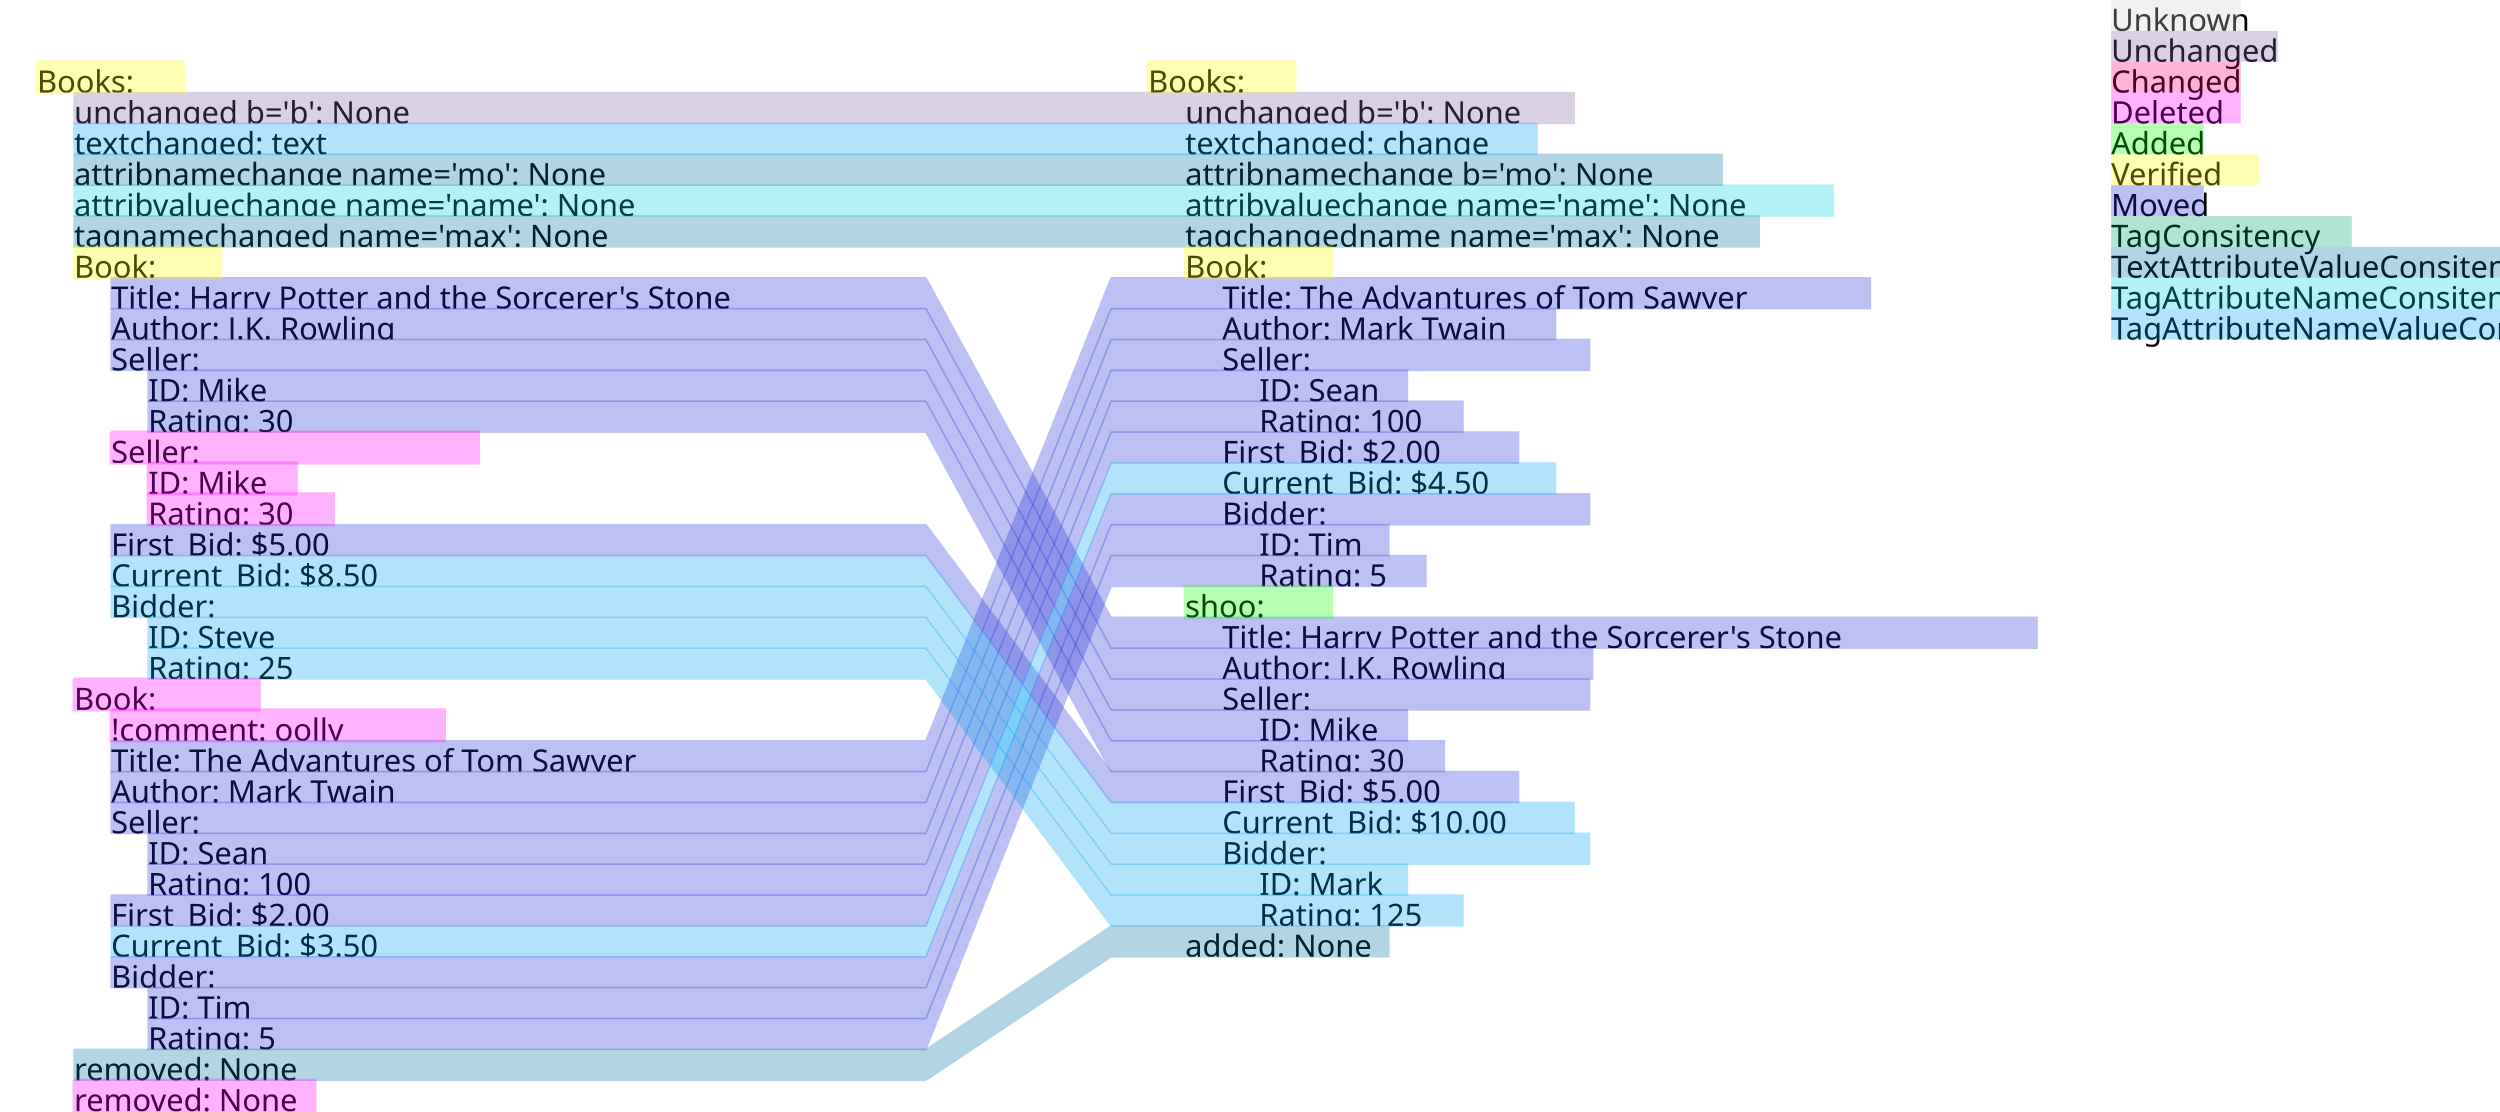
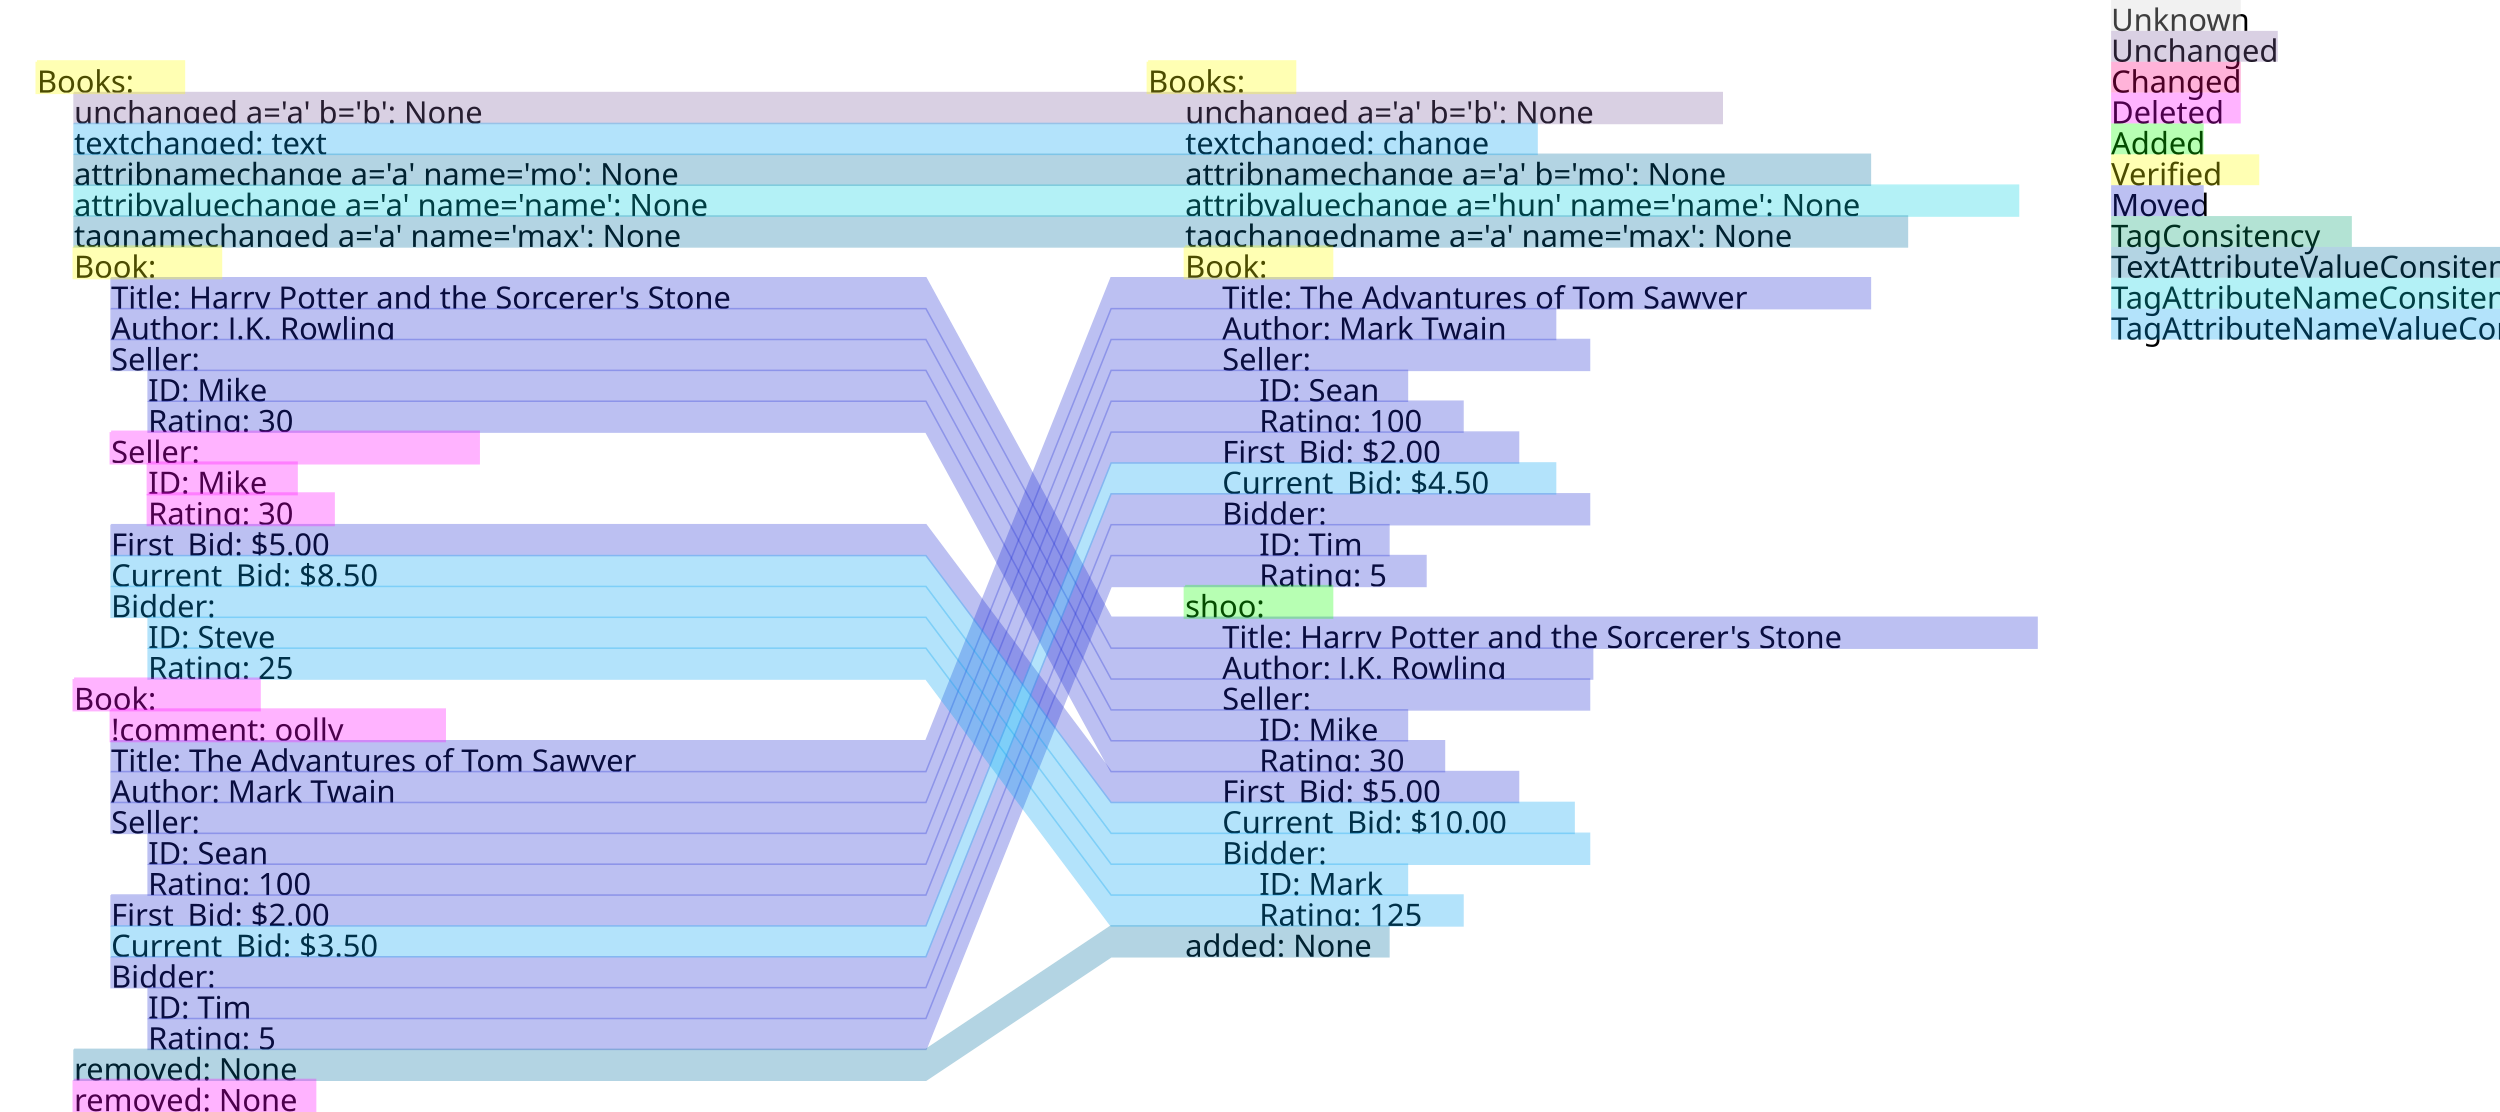
<svg xmlns="http://www.w3.org/2000/svg" baseProfile="full" height="360.0" version="1.1" viewBox="0,0,810.0,360.0" width="810.0">
  <defs />
  <svg baseProfile="full" height="100%" version="1.1" width="100%" x="0" y="0">
    <defs />
    <svg height="10.0" viewBox="0,0,47.5,10.0" width="47.5" x="12.0" y="20.0">
      <defs />
      <text font-family="Lucida Console" font-size="10" x="0" y="0">
        <tspan fill="black" x="0" y="10.0">Books: 
	</tspan>
      </text>
    </svg>
-     <svg height="10.0" viewBox="0,0,126.0,10.0" width="126.0" x="24.0" y="30.0">
-       <defs />
-       <text font-family="Lucida Console" font-size="10" x="0" y="0">
-         <tspan fill="black" x="0" y="10.0">unchanged b='b': None</tspan>
+     <svg height="10.0" viewBox="0,0,174.0,10.0" width="174.0" x="24.0" y="30.0">
+       <defs />
+       <text font-family="Lucida Console" font-size="10" x="0" y="0">
+         <tspan fill="black" x="0" y="10.0">unchanged  a='a'  b='b': None</tspan>
      </text>
    </svg>
    <svg height="10.0" viewBox="0,0,102.0,10.0" width="102.0" x="24.0" y="40.0">
      <defs />
      <text font-family="Lucida Console" font-size="10" x="0" y="0">
        <tspan fill="black" x="0" y="10.0">textchanged: text</tspan>
      </text>
    </svg>
-     <svg height="10.0" viewBox="0,0,192.0,10.0" width="192.0" x="24.0" y="50.0">
-       <defs />
-       <text font-family="Lucida Console" font-size="10" x="0" y="0">
-         <tspan fill="black" x="0" y="10.0">attribnamechange name='mo': None</tspan>
-       </text>
-     </svg>
-     <svg height="10.0" viewBox="0,0,210.0,10.0" width="210.0" x="24.0" y="60.0">
-       <defs />
-       <text font-family="Lucida Console" font-size="10" x="0" y="0">
-         <tspan fill="black" x="0" y="10.0">attribvaluechange name='name': None</tspan>
-       </text>
-     </svg>
-     <svg height="10.0" viewBox="0,0,186.0,10.0" width="186.0" x="24.0" y="70.0">
-       <defs />
-       <text font-family="Lucida Console" font-size="10" x="0" y="0">
-         <tspan fill="black" x="0" y="10.0">tagnamechanged name='max': None</tspan>
+     <svg height="10.0" viewBox="0,0,240.0,10.0" width="240.0" x="24.0" y="50.0">
+       <defs />
+       <text font-family="Lucida Console" font-size="10" x="0" y="0">
+         <tspan fill="black" x="0" y="10.0">attribnamechange  a='a'  name='mo': None</tspan>
+       </text>
+     </svg>
+     <svg height="10.0" viewBox="0,0,258.0,10.0" width="258.0" x="24.0" y="60.0">
+       <defs />
+       <text font-family="Lucida Console" font-size="10" x="0" y="0">
+         <tspan fill="black" x="0" y="10.0">attribvaluechange  a='a'  name='name': None</tspan>
+       </text>
+     </svg>
+     <svg height="10.0" viewBox="0,0,234.0,10.0" width="234.0" x="24.0" y="70.0">
+       <defs />
+       <text font-family="Lucida Console" font-size="10" x="0" y="0">
+         <tspan fill="black" x="0" y="10.0">tagnamechanged  a='a'  name='max': None</tspan>
      </text>
    </svg>
    <svg height="10.0" viewBox="0,0,47.5,10.0" width="47.5" x="24.0" y="80.0">
      <defs />
      <text font-family="Lucida Console" font-size="10" x="0" y="0">
        <tspan fill="black" x="0" y="10.0">Book: 
	</tspan>
      </text>
    </svg>
    <svg height="10.0" viewBox="0,0,264.0,10.0" width="264.0" x="36.0" y="90.0">
      <defs />
      <text font-family="Lucida Console" font-size="10" x="0" y="0">
        <tspan fill="black" x="0" y="10.0">Title: Harry Potter and the Sorcerer's Stone</tspan>
      </text>
    </svg>
    <svg height="10.0" viewBox="0,0,120.0,10.0" width="120.0" x="36.0" y="100.0">
      <defs />
      <text font-family="Lucida Console" font-size="10" x="0" y="0">
        <tspan fill="black" x="0" y="10.0">Author: J.K. Rowling</tspan>
      </text>
    </svg>
    <svg height="10.0" viewBox="0,0,119.0,10.0" width="119.0" x="36.0" y="110.0">
      <defs />
      <text font-family="Lucida Console" font-size="10" x="0" y="0">
        <tspan fill="black" x="0" y="10.0">Seller: 
	    </tspan>
      </text>
    </svg>
    <svg height="10.0" viewBox="0,0,48.0,10.0" width="48.0" x="48.0" y="120.0">
      <defs />
      <text font-family="Lucida Console" font-size="10" x="0" y="0">
        <tspan fill="black" x="0" y="10.0">ID: Mike</tspan>
      </text>
    </svg>
    <svg height="10.0" viewBox="0,0,60.0,10.0" width="60.0" x="48.0" y="130.0">
      <defs />
      <text font-family="Lucida Console" font-size="10" x="0" y="0">
        <tspan fill="black" x="0" y="10.0">Rating: 30</tspan>
      </text>
    </svg>
    <svg height="10.0" viewBox="0,0,119.0,10.0" width="119.0" x="36.0" y="140.0">
      <defs />
      <text font-family="Lucida Console" font-size="10" x="0" y="0">
        <tspan fill="black" x="0" y="10.0">Seller: 
	    </tspan>
      </text>
    </svg>
    <svg height="10.0" viewBox="0,0,48.0,10.0" width="48.0" x="48.0" y="150.0">
      <defs />
      <text font-family="Lucida Console" font-size="10" x="0" y="0">
        <tspan fill="black" x="0" y="10.0">ID: Mike</tspan>
      </text>
    </svg>
    <svg height="10.0" viewBox="0,0,60.0,10.0" width="60.0" x="48.0" y="160.0">
      <defs />
      <text font-family="Lucida Console" font-size="10" x="0" y="0">
        <tspan fill="black" x="0" y="10.0">Rating: 30</tspan>
      </text>
    </svg>
    <svg height="10.0" viewBox="0,0,96.0,10.0" width="96.0" x="36.0" y="170.0">
      <defs />
      <text font-family="Lucida Console" font-size="10" x="0" y="0">
        <tspan fill="black" x="0" y="10.0">First_Bid: $5.00</tspan>
      </text>
    </svg>
    <svg height="10.0" viewBox="0,0,108.0,10.0" width="108.0" x="36.0" y="180.0">
      <defs />
      <text font-family="Lucida Console" font-size="10" x="0" y="0">
        <tspan fill="black" x="0" y="10.0">Current_Bid: $8.50</tspan>
      </text>
    </svg>
    <svg height="10.0" viewBox="0,0,119.0,10.0" width="119.0" x="36.0" y="190.0">
      <defs />
      <text font-family="Lucida Console" font-size="10" x="0" y="0">
        <tspan fill="black" x="0" y="10.0">Bidder: 
	    </tspan>
      </text>
    </svg>
    <svg height="10.0" viewBox="0,0,54.0,10.0" width="54.0" x="48.0" y="200.0">
      <defs />
      <text font-family="Lucida Console" font-size="10" x="0" y="0">
        <tspan fill="black" x="0" y="10.0">ID: Steve</tspan>
      </text>
    </svg>
    <svg height="10.0" viewBox="0,0,60.0,10.0" width="60.0" x="48.0" y="210.0">
      <defs />
      <text font-family="Lucida Console" font-size="10" x="0" y="0">
        <tspan fill="black" x="0" y="10.0">Rating: 25</tspan>
      </text>
    </svg>
    <svg height="10.0" viewBox="0,0,60.0,10.0" width="60.0" x="24.0" y="220.0">
      <defs />
      <text font-family="Lucida Console" font-size="10" x="0" y="0">
        <tspan fill="black" x="0" y="10.0">Book: 
    </tspan>
      </text>
    </svg>
    <svg height="10.0" viewBox="0,0,108.0,10.0" width="108.0" x="36.0" y="230.0">
      <defs />
      <text font-family="Lucida Console" font-size="10" x="0" y="0">
        <tspan fill="black" x="0" y="10.0">!comment:  oolly  </tspan>
      </text>
    </svg>
    <svg height="10.0" viewBox="0,0,210.0,10.0" width="210.0" x="36.0" y="240.0">
      <defs />
      <text font-family="Lucida Console" font-size="10" x="0" y="0">
        <tspan fill="black" x="0" y="10.0">Title: The Advantures of Tom Sawyer</tspan>
      </text>
    </svg>
    <svg height="10.0" viewBox="0,0,108.0,10.0" width="108.0" x="36.0" y="250.0">
      <defs />
      <text font-family="Lucida Console" font-size="10" x="0" y="0">
        <tspan fill="black" x="0" y="10.0">Author: Mark Twain</tspan>
      </text>
    </svg>
    <svg height="10.0" viewBox="0,0,119.0,10.0" width="119.0" x="36.0" y="260.0">
      <defs />
      <text font-family="Lucida Console" font-size="10" x="0" y="0">
        <tspan fill="black" x="0" y="10.0">Seller: 
	    </tspan>
      </text>
    </svg>
    <svg height="10.0" viewBox="0,0,48.0,10.0" width="48.0" x="48.0" y="270.0">
      <defs />
      <text font-family="Lucida Console" font-size="10" x="0" y="0">
        <tspan fill="black" x="0" y="10.0">ID: Sean</tspan>
      </text>
    </svg>
    <svg height="10.0" viewBox="0,0,66.0,10.0" width="66.0" x="48.0" y="280.0">
      <defs />
      <text font-family="Lucida Console" font-size="10" x="0" y="0">
        <tspan fill="black" x="0" y="10.0">Rating: 100</tspan>
      </text>
    </svg>
    <svg height="10.0" viewBox="0,0,96.0,10.0" width="96.0" x="36.0" y="290.0">
      <defs />
      <text font-family="Lucida Console" font-size="10" x="0" y="0">
        <tspan fill="black" x="0" y="10.0">First_Bid: $2.00</tspan>
      </text>
    </svg>
    <svg height="10.0" viewBox="0,0,108.0,10.0" width="108.0" x="36.0" y="300.0">
      <defs />
      <text font-family="Lucida Console" font-size="10" x="0" y="0">
        <tspan fill="black" x="0" y="10.0">Current_Bid: $3.50</tspan>
      </text>
    </svg>
    <svg height="10.0" viewBox="0,0,119.0,10.0" width="119.0" x="36.0" y="310.0">
      <defs />
      <text font-family="Lucida Console" font-size="10" x="0" y="0">
        <tspan fill="black" x="0" y="10.0">Bidder: 
	    </tspan>
      </text>
    </svg>
    <svg height="10.0" viewBox="0,0,42.0,10.0" width="42.0" x="48.0" y="320.0">
      <defs />
      <text font-family="Lucida Console" font-size="10" x="0" y="0">
        <tspan fill="black" x="0" y="10.0">ID: Tim</tspan>
      </text>
    </svg>
    <svg height="10.0" viewBox="0,0,54.0,10.0" width="54.0" x="48.0" y="330.0">
      <defs />
      <text font-family="Lucida Console" font-size="10" x="0" y="0">
        <tspan fill="black" x="0" y="10.0">Rating: 5</tspan>
      </text>
    </svg>
    <svg height="10.0" viewBox="0,0,78.0,10.0" width="78.0" x="24.0" y="340.0">
      <defs />
      <text font-family="Lucida Console" font-size="10" x="0" y="0">
        <tspan fill="black" x="0" y="10.0">removed: None</tspan>
      </text>
    </svg>
    <svg height="10.0" viewBox="0,0,78.0,10.0" width="78.0" x="24.0" y="350.0">
      <defs />
      <text font-family="Lucida Console" font-size="10" x="0" y="0">
        <tspan fill="black" x="0" y="10.0">removed: None</tspan>
      </text>
    </svg>
  </svg>
  <svg baseProfile="full" height="100%" version="1.1" width="100%" x="360.0" y="0">
    <defs />
    <svg height="10.0" viewBox="0,0,47.5,10.0" width="47.5" x="12.0" y="20.0">
      <defs />
      <text font-family="Lucida Console" font-size="10" x="0" y="0">
        <tspan fill="black" x="0" y="10.0">Books: 
	</tspan>
      </text>
    </svg>
-     <svg height="10.0" viewBox="0,0,126.0,10.0" width="126.0" x="24.0" y="30.0">
-       <defs />
-       <text font-family="Lucida Console" font-size="10" x="0" y="0">
-         <tspan fill="black" x="0" y="10.0">unchanged b='b': None</tspan>
+     <svg height="10.0" viewBox="0,0,174.0,10.0" width="174.0" x="24.0" y="30.0">
+       <defs />
+       <text font-family="Lucida Console" font-size="10" x="0" y="0">
+         <tspan fill="black" x="0" y="10.0">unchanged  a='a'  b='b': None</tspan>
      </text>
    </svg>
    <svg height="10.0" viewBox="0,0,114.0,10.0" width="114.0" x="24.0" y="40.0">
      <defs />
      <text font-family="Lucida Console" font-size="10" x="0" y="0">
        <tspan fill="black" x="0" y="10.0">textchanged: change</tspan>
      </text>
    </svg>
-     <svg height="10.0" viewBox="0,0,174.0,10.0" width="174.0" x="24.0" y="50.0">
-       <defs />
-       <text font-family="Lucida Console" font-size="10" x="0" y="0">
-         <tspan fill="black" x="0" y="10.0">attribnamechange b='mo': None</tspan>
-       </text>
-     </svg>
-     <svg height="10.0" viewBox="0,0,210.0,10.0" width="210.0" x="24.0" y="60.0">
-       <defs />
-       <text font-family="Lucida Console" font-size="10" x="0" y="0">
-         <tspan fill="black" x="0" y="10.0">attribvaluechange name='name': None</tspan>
-       </text>
-     </svg>
-     <svg height="10.0" viewBox="0,0,186.0,10.0" width="186.0" x="24.0" y="70.0">
-       <defs />
-       <text font-family="Lucida Console" font-size="10" x="0" y="0">
-         <tspan fill="black" x="0" y="10.0">tagchangedname name='max': None</tspan>
+     <svg height="10.0" viewBox="0,0,222.0,10.0" width="222.0" x="24.0" y="50.0">
+       <defs />
+       <text font-family="Lucida Console" font-size="10" x="0" y="0">
+         <tspan fill="black" x="0" y="10.0">attribnamechange  a='a'  b='mo': None</tspan>
+       </text>
+     </svg>
+     <svg height="10.0" viewBox="0,0,270.0,10.0" width="270.0" x="24.0" y="60.0">
+       <defs />
+       <text font-family="Lucida Console" font-size="10" x="0" y="0">
+         <tspan fill="black" x="0" y="10.0">attribvaluechange  a='hun'  name='name': None</tspan>
+       </text>
+     </svg>
+     <svg height="10.0" viewBox="0,0,234.0,10.0" width="234.0" x="24.0" y="70.0">
+       <defs />
+       <text font-family="Lucida Console" font-size="10" x="0" y="0">
+         <tspan fill="black" x="0" y="10.0">tagchangedname  a='a'  name='max': None</tspan>
      </text>
    </svg>
    <svg height="10.0" viewBox="0,0,47.5,10.0" width="47.5" x="24.0" y="80.0">
      <defs />
      <text font-family="Lucida Console" font-size="10" x="0" y="0">
        <tspan fill="black" x="0" y="10.0">Book: 
	</tspan>
      </text>
    </svg>
    <svg height="10.0" viewBox="0,0,210.0,10.0" width="210.0" x="36.0" y="90.0">
      <defs />
      <text font-family="Lucida Console" font-size="10" x="0" y="0">
        <tspan fill="black" x="0" y="10.0">Title: The Advantures of Tom Sawyer</tspan>
      </text>
    </svg>
    <svg height="10.0" viewBox="0,0,108.0,10.0" width="108.0" x="36.0" y="100.0">
      <defs />
      <text font-family="Lucida Console" font-size="10" x="0" y="0">
        <tspan fill="black" x="0" y="10.0">Author: Mark Twain</tspan>
      </text>
    </svg>
    <svg height="10.0" viewBox="0,0,119.0,10.0" width="119.0" x="36.0" y="110.0">
      <defs />
      <text font-family="Lucida Console" font-size="10" x="0" y="0">
        <tspan fill="black" x="0" y="10.0">Seller: 
	    </tspan>
      </text>
    </svg>
    <svg height="10.0" viewBox="0,0,48.0,10.0" width="48.0" x="48.0" y="120.0">
      <defs />
      <text font-family="Lucida Console" font-size="10" x="0" y="0">
        <tspan fill="black" x="0" y="10.0">ID: Sean</tspan>
      </text>
    </svg>
    <svg height="10.0" viewBox="0,0,66.0,10.0" width="66.0" x="48.0" y="130.0">
      <defs />
      <text font-family="Lucida Console" font-size="10" x="0" y="0">
        <tspan fill="black" x="0" y="10.0">Rating: 100</tspan>
      </text>
    </svg>
    <svg height="10.0" viewBox="0,0,96.0,10.0" width="96.0" x="36.0" y="140.0">
      <defs />
      <text font-family="Lucida Console" font-size="10" x="0" y="0">
        <tspan fill="black" x="0" y="10.0">First_Bid: $2.00</tspan>
      </text>
    </svg>
    <svg height="10.0" viewBox="0,0,108.0,10.0" width="108.0" x="36.0" y="150.0">
      <defs />
      <text font-family="Lucida Console" font-size="10" x="0" y="0">
        <tspan fill="black" x="0" y="10.0">Current_Bid: $4.50</tspan>
      </text>
    </svg>
    <svg height="10.0" viewBox="0,0,119.0,10.0" width="119.0" x="36.0" y="160.0">
      <defs />
      <text font-family="Lucida Console" font-size="10" x="0" y="0">
        <tspan fill="black" x="0" y="10.0">Bidder: 
	    </tspan>
      </text>
    </svg>
    <svg height="10.0" viewBox="0,0,42.0,10.0" width="42.0" x="48.0" y="170.0">
      <defs />
      <text font-family="Lucida Console" font-size="10" x="0" y="0">
        <tspan fill="black" x="0" y="10.0">ID: Tim</tspan>
      </text>
    </svg>
    <svg height="10.0" viewBox="0,0,54.0,10.0" width="54.0" x="48.0" y="180.0">
      <defs />
      <text font-family="Lucida Console" font-size="10" x="0" y="0">
        <tspan fill="black" x="0" y="10.0">Rating: 5</tspan>
      </text>
    </svg>
    <svg height="10.0" viewBox="0,0,47.5,10.0" width="47.5" x="24.0" y="190.0">
      <defs />
      <text font-family="Lucida Console" font-size="10" x="0" y="0">
        <tspan fill="black" x="0" y="10.0">shoo: 
	</tspan>
      </text>
    </svg>
    <svg height="10.0" viewBox="0,0,264.0,10.0" width="264.0" x="36.0" y="200.0">
      <defs />
      <text font-family="Lucida Console" font-size="10" x="0" y="0">
        <tspan fill="black" x="0" y="10.0">Title: Harry Potter and the Sorcerer's Stone</tspan>
      </text>
    </svg>
    <svg height="10.0" viewBox="0,0,120.0,10.0" width="120.0" x="36.0" y="210.0">
      <defs />
      <text font-family="Lucida Console" font-size="10" x="0" y="0">
        <tspan fill="black" x="0" y="10.0">Author: J.K. Rowling</tspan>
      </text>
    </svg>
    <svg height="10.0" viewBox="0,0,119.0,10.0" width="119.0" x="36.0" y="220.0">
      <defs />
      <text font-family="Lucida Console" font-size="10" x="0" y="0">
        <tspan fill="black" x="0" y="10.0">Seller: 
	    </tspan>
      </text>
    </svg>
    <svg height="10.0" viewBox="0,0,48.0,10.0" width="48.0" x="48.0" y="230.0">
      <defs />
      <text font-family="Lucida Console" font-size="10" x="0" y="0">
        <tspan fill="black" x="0" y="10.0">ID: Mike</tspan>
      </text>
    </svg>
    <svg height="10.0" viewBox="0,0,60.0,10.0" width="60.0" x="48.0" y="240.0">
      <defs />
      <text font-family="Lucida Console" font-size="10" x="0" y="0">
        <tspan fill="black" x="0" y="10.0">Rating: 30</tspan>
      </text>
    </svg>
    <svg height="10.0" viewBox="0,0,96.0,10.0" width="96.0" x="36.0" y="250.0">
      <defs />
      <text font-family="Lucida Console" font-size="10" x="0" y="0">
        <tspan fill="black" x="0" y="10.0">First_Bid: $5.00</tspan>
      </text>
    </svg>
    <svg height="10.0" viewBox="0,0,114.0,10.0" width="114.0" x="36.0" y="260.0">
      <defs />
      <text font-family="Lucida Console" font-size="10" x="0" y="0">
        <tspan fill="black" x="0" y="10.0">Current_Bid: $10.00</tspan>
      </text>
    </svg>
    <svg height="10.0" viewBox="0,0,119.0,10.0" width="119.0" x="36.0" y="270.0">
      <defs />
      <text font-family="Lucida Console" font-size="10" x="0" y="0">
        <tspan fill="black" x="0" y="10.0">Bidder: 
	    </tspan>
      </text>
    </svg>
    <svg height="10.0" viewBox="0,0,48.0,10.0" width="48.0" x="48.0" y="280.0">
      <defs />
      <text font-family="Lucida Console" font-size="10" x="0" y="0">
        <tspan fill="black" x="0" y="10.0">ID: Mark</tspan>
      </text>
    </svg>
    <svg height="10.0" viewBox="0,0,66.0,10.0" width="66.0" x="48.0" y="290.0">
      <defs />
      <text font-family="Lucida Console" font-size="10" x="0" y="0">
        <tspan fill="black" x="0" y="10.0">Rating: 125</tspan>
      </text>
    </svg>
    <svg height="10.0" viewBox="0,0,66.0,10.0" width="66.0" x="24.0" y="300.0">
      <defs />
      <text font-family="Lucida Console" font-size="10" x="0" y="0">
        <tspan fill="black" x="0" y="10.0">added: None</tspan>
      </text>
    </svg>
  </svg>
  <svg baseProfile="full" height="100%" version="1.1" width="100%" x="660.0" y="0">
    <defs />
    <text fill="rgb(0,0,0)" font-family="Lucida Console" font-size="10" x="24.0" y="10.0">Unknown</text>
    <rect fill="rgb(208,208,208)" height="10.0" opacity="0.3" width="42.0" x="24.0" y="0.0" />
    <text fill="rgb(0,0,0)" font-family="Lucida Console" font-size="10" x="24.0" y="20.0">Unchanged</text>
    <rect fill="rgb(126,98,161)" height="10.0" opacity="0.3" width="54.0" x="24.0" y="10.0" />
    <text fill="rgb(0,0,0)" font-family="Lucida Console" font-size="10" x="24.0" y="30.0">Changed</text>
    <rect fill="rgb(255,0,128)" height="10.0" opacity="0.3" width="42.0" x="24.0" y="20.0" />
    <text fill="rgb(0,0,0)" font-family="Lucida Console" font-size="10" x="24.0" y="40.0">Deleted</text>
    <rect fill="rgb(255,0,255)" height="10.0" opacity="0.3" width="42.0" x="24.0" y="30.0" />
    <text fill="rgb(0,0,0)" font-family="Lucida Console" font-size="10" x="24.0" y="50.0">Added</text>
    <rect fill="rgb(15,255,0)" height="10.0" opacity="0.3" width="30.0" x="24.0" y="40.0" />
    <text fill="rgb(0,0,0)" font-family="Lucida Console" font-size="10" x="24.0" y="60.0">Verified</text>
    <rect fill="rgb(255,255,0)" height="10.0" opacity="0.3" width="48.0" x="24.0" y="50.0" />
    <text fill="rgb(0,0,0)" font-family="Lucida Console" font-size="10" x="24.0" y="70.0">Moved</text>
    <rect fill="rgb(30,45,210)" height="10.0" opacity="0.3" width="30.0" x="24.0" y="60.0" />
    <text fill="rgb(0,0,0)" font-family="Lucida Console" font-size="10" x="24.0" y="80.0">TagConsitency</text>
    <rect fill="rgb(0,160,112)" height="10.0" opacity="0.3" width="78.0" x="24.0" y="70.0" />
    <text fill="rgb(0,0,0)" font-family="Lucida Console" font-size="10" x="24.0" y="90.0">TextAttributeValueConsitency</text>
    <rect fill="rgb(0,112,160)" height="10.0" opacity="0.3" width="168.0" x="24.0" y="80.0" />
    <text fill="rgb(0,0,0)" font-family="Lucida Console" font-size="10" x="24.0" y="100.0">TagAttributeNameConsitency</text>
    <rect fill="rgb(0,208,224)" height="10.0" opacity="0.3" width="156.0" x="24.0" y="90.0" />
    <text fill="rgb(0,0,0)" font-family="Lucida Console" font-size="10" x="24.0" y="110.0">TagAttributeNameValueConsitency</text>
    <rect fill="rgb(0,160,240)" height="10.0" opacity="0.3" width="186.0" x="24.0" y="100.0" />
  </svg>
  <polyline fill="rgb(30,45,210)" opacity="0.3" points="36.0,90.0 300.0,90.0 360.0,200.0 660.0,200.0 660.0,210.0 360.0,210.0 300.0,100.0 36.0,100.0 36.0,90.0" stroke="rgb(30,45,210)" stroke-width="0.5" />
+   <polyline fill="rgb(30,45,210)" opacity="0.3" points="36.0,240.0 300.0,240.0 360.0,90.0 606.0,90.0 606.0,100.0 360.0,100.0 300.0,250.0 36.0,250.0 36.0,240.0" stroke="rgb(30,45,210)" stroke-width="0.5" />
  <polyline fill="rgb(30,45,210)" opacity="0.3" points="36.0,100.0 300.0,100.0 360.0,210.0 516.0,210.0 516.0,220.0 360.0,220.0 300.0,110.0 36.0,110.0 36.0,100.0" stroke="rgb(30,45,210)" stroke-width="0.5" />
  <polyline fill="rgb(30,45,210)" opacity="0.3" points="36.0,110.0 300.0,110.0 360.0,220.0 515.0,220.0 515.0,230.0 360.0,230.0 300.0,120.0 36.0,120.0 36.0,110.0" stroke="rgb(30,45,210)" stroke-width="0.5" />
+   <polyline fill="rgb(30,45,210)" opacity="0.3" points="36.0,250.0 300.0,250.0 360.0,100.0 504.0,100.0 504.0,110.0 360.0,110.0 300.0,260.0 36.0,260.0 36.0,250.0" stroke="rgb(30,45,210)" stroke-width="0.5" />
+   <polyline fill="rgb(30,45,210)" opacity="0.3" points="36.0,310.0 300.0,310.0 360.0,160.0 515.0,160.0 515.0,170.0 360.0,170.0 300.0,320.0 36.0,320.0 36.0,310.0" stroke="rgb(30,45,210)" stroke-width="0.5" />
+   <polyline fill="rgb(30,45,210)" opacity="0.3" points="36.0,260.0 300.0,260.0 360.0,110.0 515.0,110.0 515.0,120.0 360.0,120.0 300.0,270.0 36.0,270.0 36.0,260.0" stroke="rgb(30,45,210)" stroke-width="0.5" />
+   <polyline fill="rgb(30,45,210)" opacity="0.3" points="36.0,170.0 300.0,170.0 360.0,250.0 492.0,250.0 492.0,260.0 360.0,260.0 300.0,180.0 36.0,180.0 36.0,170.0" stroke="rgb(30,45,210)" stroke-width="0.5" />
+   <polyline fill="rgb(30,45,210)" opacity="0.3" points="36.0,290.0 300.0,290.0 360.0,140.0 492.0,140.0 492.0,150.0 360.0,150.0 300.0,300.0 36.0,300.0 36.0,290.0" stroke="rgb(30,45,210)" stroke-width="0.5" />
  <polyline fill="rgb(30,45,210)" opacity="0.3" points="48.0,120.0 300.0,120.0 360.0,230.0 456.0,230.0 456.0,240.0 360.0,240.0 300.0,130.0 48.0,130.0 48.0,120.0" stroke="rgb(30,45,210)" stroke-width="0.5" />
+   <polyline fill="rgb(30,45,210)" opacity="0.3" points="48.0,320.0 300.0,320.0 360.0,170.0 450.0,170.0 450.0,180.0 360.0,180.0 300.0,330.0 48.0,330.0 48.0,320.0" stroke="rgb(30,45,210)" stroke-width="0.5" />
+   <polyline fill="rgb(30,45,210)" opacity="0.3" points="48.0,270.0 300.0,270.0 360.0,120.0 456.0,120.0 456.0,130.0 360.0,130.0 300.0,280.0 48.0,280.0 48.0,270.0" stroke="rgb(30,45,210)" stroke-width="0.5" />
  <polyline fill="rgb(30,45,210)" opacity="0.3" points="48.0,130.0 300.0,130.0 360.0,240.0 468.0,240.0 468.0,250.0 360.0,250.0 300.0,140.0 48.0,140.0 48.0,130.0" stroke="rgb(30,45,210)" stroke-width="0.5" />
-   <polyline fill="rgb(30,45,210)" opacity="0.3" points="36.0,170.0 300.0,170.0 360.0,250.0 492.0,250.0 492.0,260.0 360.0,260.0 300.0,180.0 36.0,180.0 36.0,170.0" stroke="rgb(30,45,210)" stroke-width="0.5" />
-   <polyline fill="rgb(30,45,210)" opacity="0.3" points="36.0,240.0 300.0,240.0 360.0,90.0 606.0,90.0 606.0,100.0 360.0,100.0 300.0,250.0 36.0,250.0 36.0,240.0" stroke="rgb(30,45,210)" stroke-width="0.5" />
-   <polyline fill="rgb(30,45,210)" opacity="0.3" points="36.0,250.0 300.0,250.0 360.0,100.0 504.0,100.0 504.0,110.0 360.0,110.0 300.0,260.0 36.0,260.0 36.0,250.0" stroke="rgb(30,45,210)" stroke-width="0.5" />
-   <polyline fill="rgb(30,45,210)" opacity="0.3" points="36.0,260.0 300.0,260.0 360.0,110.0 515.0,110.0 515.0,120.0 360.0,120.0 300.0,270.0 36.0,270.0 36.0,260.0" stroke="rgb(30,45,210)" stroke-width="0.5" />
-   <polyline fill="rgb(30,45,210)" opacity="0.3" points="48.0,270.0 300.0,270.0 360.0,120.0 456.0,120.0 456.0,130.0 360.0,130.0 300.0,280.0 48.0,280.0 48.0,270.0" stroke="rgb(30,45,210)" stroke-width="0.5" />
+   <polyline fill="rgb(30,45,210)" opacity="0.3" points="48.0,330.0 300.0,330.0 360.0,180.0 462.0,180.0 462.0,190.0 360.0,190.0 300.0,340.0 48.0,340.0 48.0,330.0" stroke="rgb(30,45,210)" stroke-width="0.5" />
  <polyline fill="rgb(30,45,210)" opacity="0.3" points="48.0,280.0 300.0,280.0 360.0,130.0 474.0,130.0 474.0,140.0 360.0,140.0 300.0,290.0 48.0,290.0 48.0,280.0" stroke="rgb(30,45,210)" stroke-width="0.5" />
-   <polyline fill="rgb(30,45,210)" opacity="0.3" points="36.0,290.0 300.0,290.0 360.0,140.0 492.0,140.0 492.0,150.0 360.0,150.0 300.0,300.0 36.0,300.0 36.0,290.0" stroke="rgb(30,45,210)" stroke-width="0.5" />
-   <polyline fill="rgb(30,45,210)" opacity="0.3" points="36.0,310.0 300.0,310.0 360.0,160.0 515.0,160.0 515.0,170.0 360.0,170.0 300.0,320.0 36.0,320.0 36.0,310.0" stroke="rgb(30,45,210)" stroke-width="0.5" />
-   <polyline fill="rgb(30,45,210)" opacity="0.3" points="48.0,320.0 300.0,320.0 360.0,170.0 450.0,170.0 450.0,180.0 360.0,180.0 300.0,330.0 48.0,330.0 48.0,320.0" stroke="rgb(30,45,210)" stroke-width="0.5" />
-   <polyline fill="rgb(30,45,210)" opacity="0.3" points="48.0,330.0 300.0,330.0 360.0,180.0 462.0,180.0 462.0,190.0 360.0,190.0 300.0,340.0 48.0,340.0 48.0,330.0" stroke="rgb(30,45,210)" stroke-width="0.5" />
-   <polyline fill="rgb(126,98,161)" opacity="0.3" points="24.0,30.0 300.0,30.0 360.0,30.0 510.0,30.0 510.0,40.0 360.0,40.0 300.0,40.0 24.0,40.0 24.0,30.0" stroke="rgb(126,98,161)" stroke-width="0.5" />
-   <polyline fill="rgb(0,208,224)" opacity="0.3" points="24.0,60.0 300.0,60.0 360.0,60.0 594.0,60.0 594.0,70.0 360.0,70.0 300.0,70.0 24.0,70.0 24.0,60.0" stroke="rgb(0,208,224)" stroke-width="0.5" />
-   <polyline fill="rgb(0,112,160)" opacity="0.3" points="24.0,50.0 300.0,50.0 360.0,50.0 558.0,50.0 558.0,60.0 360.0,60.0 300.0,60.0 24.0,60.0 24.0,50.0" stroke="rgb(0,112,160)" stroke-width="0.5" />
-   <polyline fill="rgb(0,112,160)" opacity="0.3" points="24.0,70.0 300.0,70.0 360.0,70.0 570.0,70.0 570.0,80.0 360.0,80.0 300.0,80.0 24.0,80.0 24.0,70.0" stroke="rgb(0,112,160)" stroke-width="0.5" />
+   <polyline fill="rgb(126,98,161)" opacity="0.3" points="24.0,30.0 300.0,30.0 360.0,30.0 558.0,30.0 558.0,40.0 360.0,40.0 300.0,40.0 24.0,40.0 24.0,30.0" stroke="rgb(126,98,161)" stroke-width="0.5" />
+   <polyline fill="rgb(0,208,224)" opacity="0.3" points="24.0,60.0 300.0,60.0 360.0,60.0 654.0,60.0 654.0,70.0 360.0,70.0 300.0,70.0 24.0,70.0 24.0,60.0" stroke="rgb(0,208,224)" stroke-width="0.5" />
  <polyline fill="rgb(0,112,160)" opacity="0.3" points="24.0,340.0 300.0,340.0 360.0,300.0 450.0,300.0 450.0,310.0 360.0,310.0 300.0,350.0 24.0,350.0 24.0,340.0" stroke="rgb(0,112,160)" stroke-width="0.5" />
+   <polyline fill="rgb(0,112,160)" opacity="0.3" points="24.0,70.0 300.0,70.0 360.0,70.0 618.0,70.0 618.0,80.0 360.0,80.0 300.0,80.0 24.0,80.0 24.0,70.0" stroke="rgb(0,112,160)" stroke-width="0.5" />
+   <polyline fill="rgb(0,112,160)" opacity="0.3" points="24.0,50.0 300.0,50.0 360.0,50.0 606.0,50.0 606.0,60.0 360.0,60.0 300.0,60.0 24.0,60.0 24.0,50.0" stroke="rgb(0,112,160)" stroke-width="0.5" />
  <polyline fill="rgb(0,160,240)" opacity="0.3" points="24.0,40.0 300.0,40.0 360.0,40.0 498.0,40.0 498.0,50.0 360.0,50.0 300.0,50.0 24.0,50.0 24.0,40.0" stroke="rgb(0,160,240)" stroke-width="0.5" />
+   <polyline fill="rgb(0,160,240)" opacity="0.3" points="36.0,190.0 300.0,190.0 360.0,270.0 515.0,270.0 515.0,280.0 360.0,280.0 300.0,200.0 36.0,200.0 36.0,190.0" stroke="rgb(0,160,240)" stroke-width="0.5" />
  <polyline fill="rgb(0,160,240)" opacity="0.3" points="36.0,180.0 300.0,180.0 360.0,260.0 510.0,260.0 510.0,270.0 360.0,270.0 300.0,190.0 36.0,190.0 36.0,180.0" stroke="rgb(0,160,240)" stroke-width="0.5" />
-   <polyline fill="rgb(0,160,240)" opacity="0.3" points="36.0,190.0 300.0,190.0 360.0,270.0 515.0,270.0 515.0,280.0 360.0,280.0 300.0,200.0 36.0,200.0 36.0,190.0" stroke="rgb(0,160,240)" stroke-width="0.5" />
+   <polyline fill="rgb(0,160,240)" opacity="0.3" points="36.0,300.0 300.0,300.0 360.0,150.0 504.0,150.0 504.0,160.0 360.0,160.0 300.0,310.0 36.0,310.0 36.0,300.0" stroke="rgb(0,160,240)" stroke-width="0.5" />
  <polyline fill="rgb(0,160,240)" opacity="0.3" points="48.0,200.0 300.0,200.0 360.0,280.0 456.0,280.0 456.0,290.0 360.0,290.0 300.0,210.0 48.0,210.0 48.0,200.0" stroke="rgb(0,160,240)" stroke-width="0.5" />
  <polyline fill="rgb(0,160,240)" opacity="0.3" points="48.0,210.0 300.0,210.0 360.0,290.0 474.0,290.0 474.0,300.0 360.0,300.0 300.0,220.0 48.0,220.0 48.0,210.0" stroke="rgb(0,160,240)" stroke-width="0.5" />
-   <polyline fill="rgb(0,160,240)" opacity="0.3" points="36.0,300.0 300.0,300.0 360.0,150.0 504.0,150.0 504.0,160.0 360.0,160.0 300.0,310.0 36.0,310.0 36.0,300.0" stroke="rgb(0,160,240)" stroke-width="0.5" />
  <polyline fill="rgb(15,255,0)" opacity="0.3" points="384.0,190.0 431.5,190.0 431.5,200.0 384.0,200.0 384.0,190.0" stroke="rgb(15,255,0)" stroke-width="1" />
+   <polyline fill="rgb(255,0,255)" opacity="0.3" points="24.0,220.0 84.0,220.0 84.0,230.0 24.0,230.0 24.0,220.0" stroke="rgb(255,0,255)" stroke-width="1" />
+   <polyline fill="rgb(255,0,255)" opacity="0.3" points="24.0,350.0 102.0,350.0 102.0,360.0 24.0,360.0 24.0,350.0" stroke="rgb(255,0,255)" stroke-width="1" />
+   <polyline fill="rgb(255,0,255)" opacity="0.3" points="36.0,230.0 144.0,230.0 144.0,240.0 36.0,240.0 36.0,230.0" stroke="rgb(255,0,255)" stroke-width="1" />
  <polyline fill="rgb(255,0,255)" opacity="0.3" points="36.0,140.0 155.0,140.0 155.0,150.0 36.0,150.0 36.0,140.0" stroke="rgb(255,0,255)" stroke-width="1" />
  <polyline fill="rgb(255,0,255)" opacity="0.3" points="48.0,150.0 96.0,150.0 96.0,160.0 48.0,160.0 48.0,150.0" stroke="rgb(255,0,255)" stroke-width="1" />
  <polyline fill="rgb(255,0,255)" opacity="0.3" points="48.0,160.0 108.0,160.0 108.0,170.0 48.0,170.0 48.0,160.0" stroke="rgb(255,0,255)" stroke-width="1" />
-   <polyline fill="rgb(255,0,255)" opacity="0.3" points="24.0,220.0 84.0,220.0 84.0,230.0 24.0,230.0 24.0,220.0" stroke="rgb(255,0,255)" stroke-width="1" />
-   <polyline fill="rgb(255,0,255)" opacity="0.3" points="36.0,230.0 144.0,230.0 144.0,240.0 36.0,240.0 36.0,230.0" stroke="rgb(255,0,255)" stroke-width="1" />
-   <polyline fill="rgb(255,0,255)" opacity="0.3" points="24.0,350.0 102.0,350.0 102.0,360.0 24.0,360.0 24.0,350.0" stroke="rgb(255,0,255)" stroke-width="1" />
  <polyline fill="rgb(255,255,0)" opacity="0.3" points="372.0,20.0 419.5,20.0 419.5,30.0 372.0,30.0 372.0,20.0" stroke="rgb(255,255,0)" stroke-width="1" />
  <polyline fill="rgb(255,255,0)" opacity="0.3" points="384.0,80.0 431.5,80.0 431.5,90.0 384.0,90.0 384.0,80.0" stroke="rgb(255,255,0)" stroke-width="1" />
  <polyline fill="rgb(255,255,0)" opacity="0.3" points="12.0,20.0 59.5,20.0 59.5,30.0 12.0,30.0 12.0,20.0" stroke="rgb(255,255,0)" stroke-width="1" />
  <polyline fill="rgb(255,255,0)" opacity="0.3" points="24.0,80.0 71.5,80.0 71.5,90.0 24.0,90.0 24.0,80.0" stroke="rgb(255,255,0)" stroke-width="1" />
</svg>
